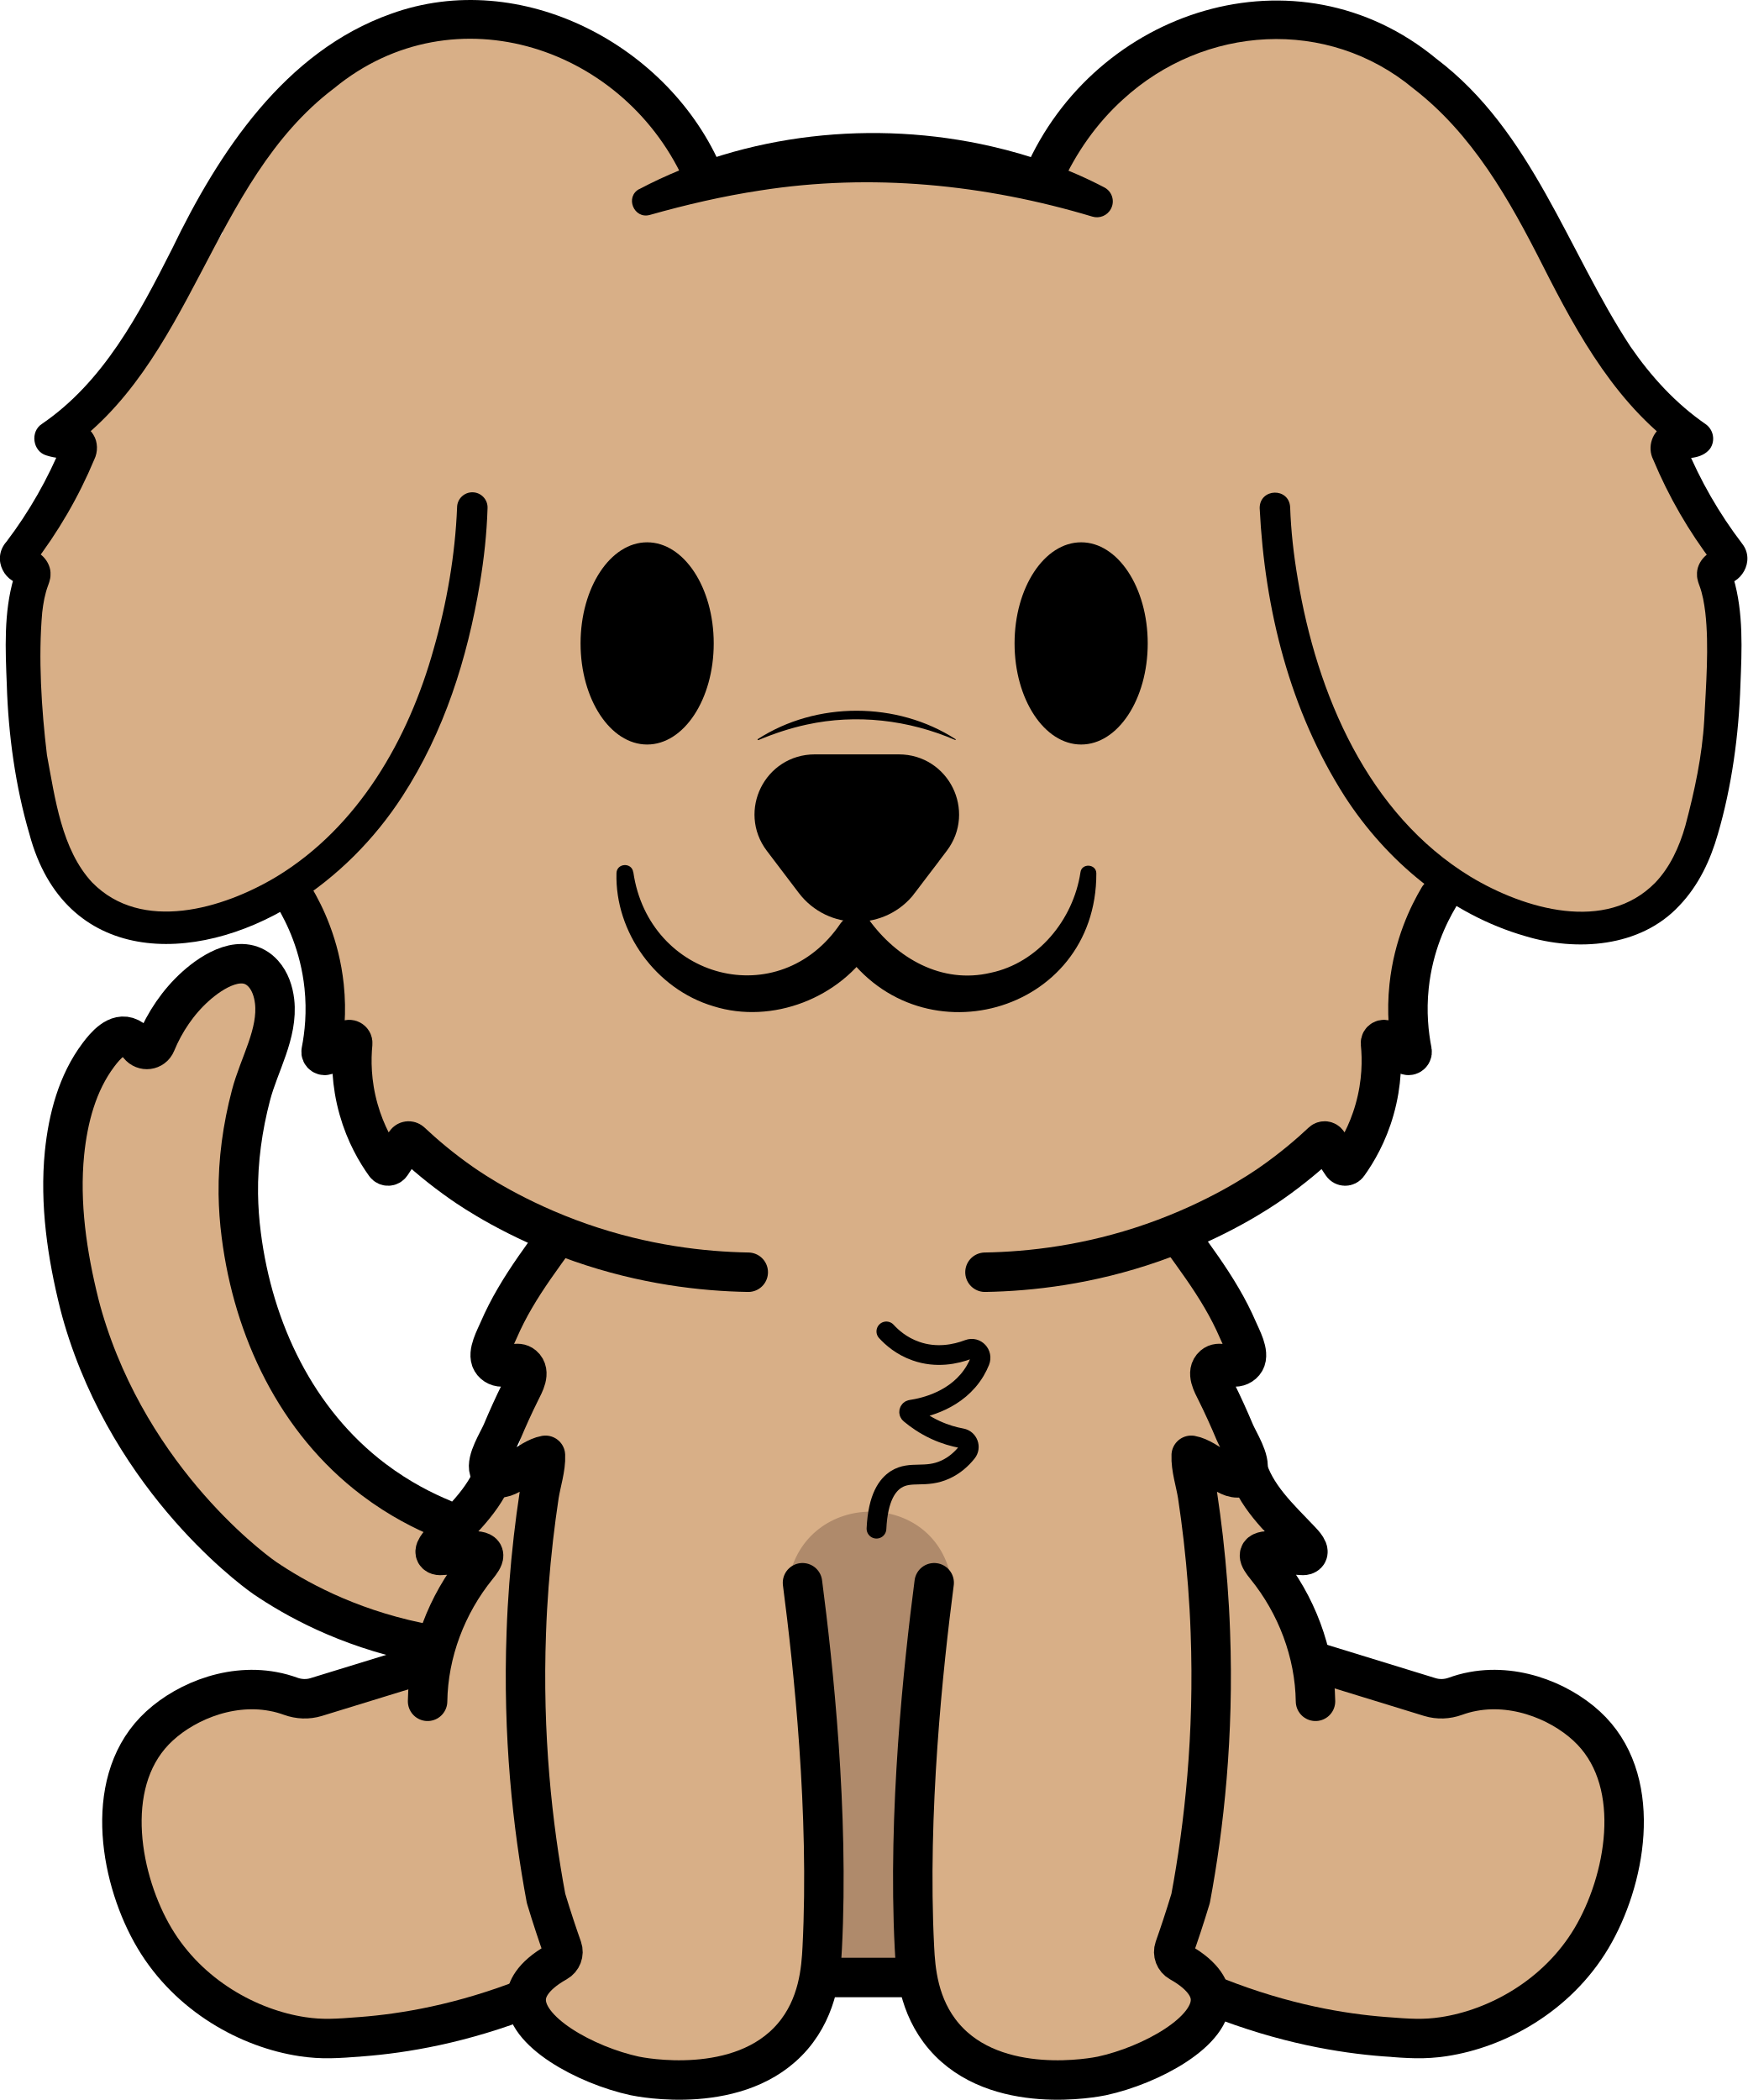
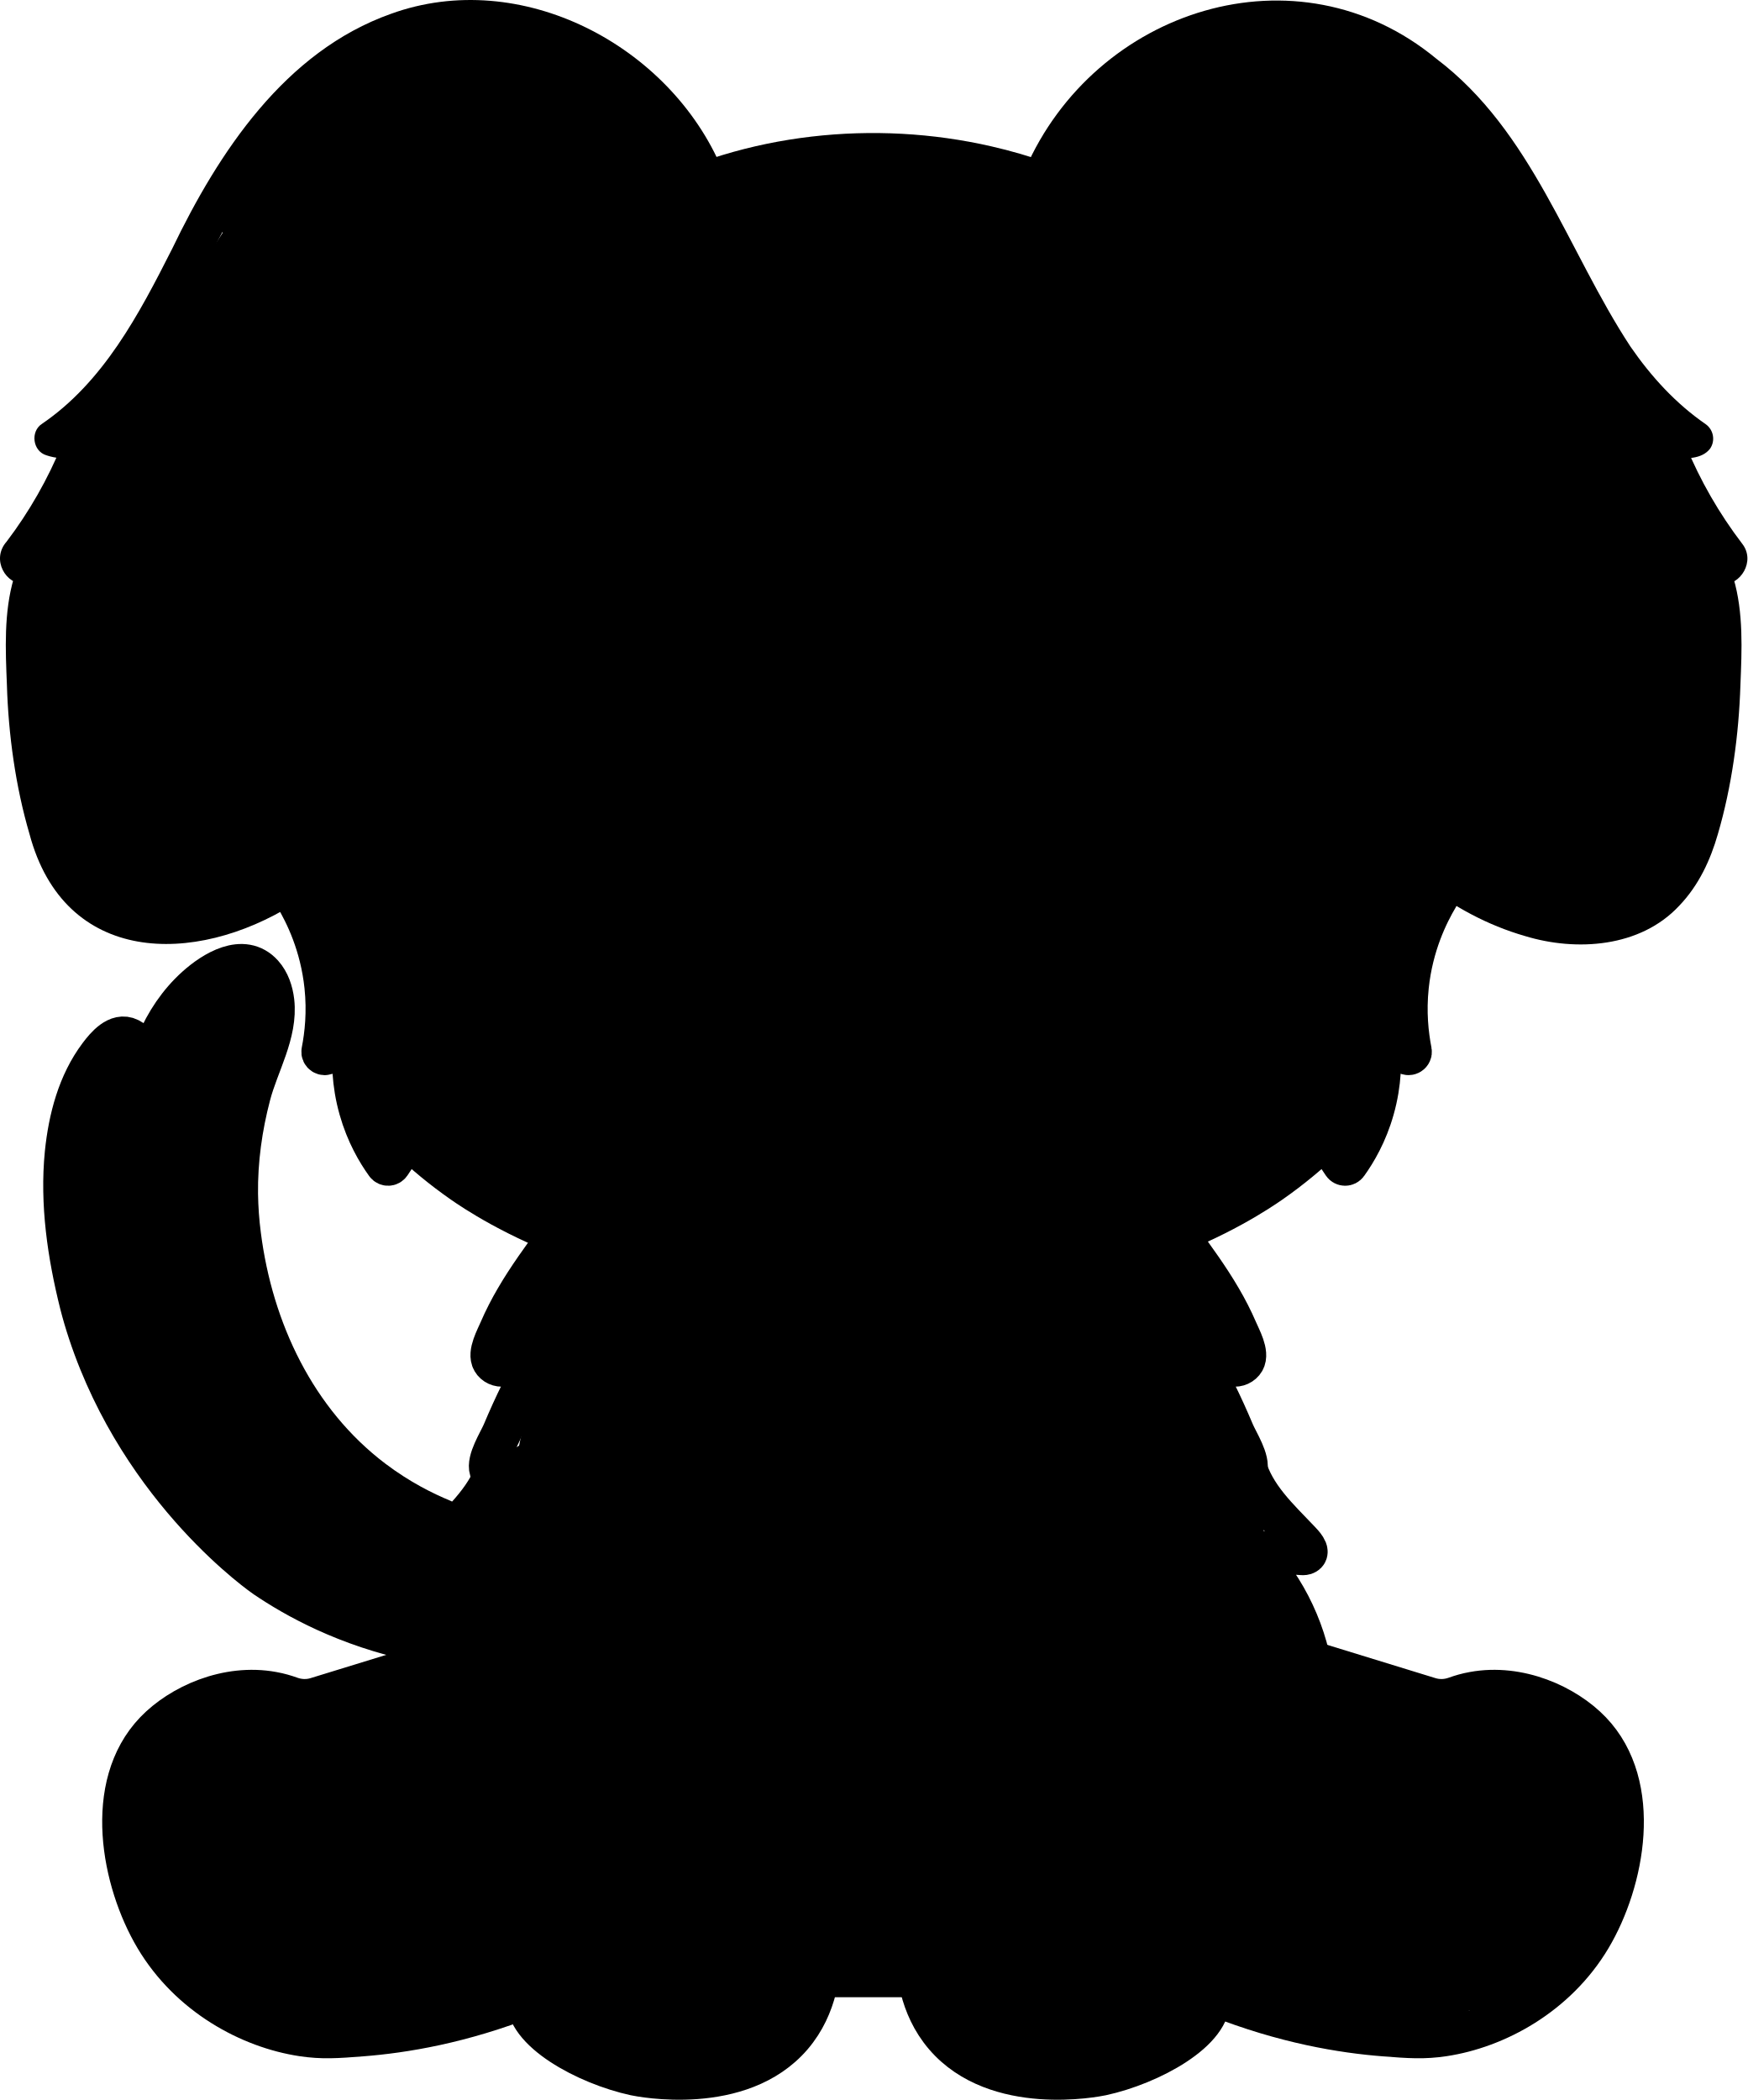
<svg xmlns="http://www.w3.org/2000/svg" id="Camada_2" data-name="Camada 2" viewBox="0 0 177.16 212.9">
  <defs>
    <style>
      .cls-1 {
        stroke-width: 2px;
      }

      .cls-1, .cls-2, .cls-3, .cls-4 {
        stroke: #000;
      }

      .cls-1, .cls-2, .cls-4 {
        stroke-miterlimit: 10;
      }

      .cls-1, .cls-3 {
        stroke-linecap: round;
      }

      .cls-1, .cls-3, .cls-4 {
        fill: none;
      }

      .cls-2, .cls-3, .cls-4 {
        stroke-width: 4px;
      }

      .cls-3 {
        stroke-linejoin: round;
      }

-       .cls-5 {
-         fill: #d8af87;
-       }

-       .cls-6 {
-         fill: #af8a6b;
-       }
    </style>
  </defs>
  <g id="variações_pelo_longo_orelha_comprida" data-name="variações pelo longo orelha comprida">
    <g>
      <g>
-         <path class="cls-5" d="M48.5,159.24c-2.15-3.62-5.71-4.26-9-6.52-3.61-2.48-6.7-6.24-9.08-9.89-5.13-7.86-5.21-19.17-6.06-28.24-.06-.61-.2-1.16-.41-1.65.98-1.97,1.55-4.22,3.21-5.84,4.62-4.5-2.46-11.57-7.07-7.07-1.36,1.32-2.6,2.8-3.47,4.5-.09.17-.42.82-.69,1.43-2.14-.19-4.3.88-5.55,2.79-2.09,3.21-2.6,8.8-2.75,12.53-.2,5.19,1.53,10.04,2.96,14.95,1.1,3.8,1.93,7.72,4.4,10.9,2.5,3.21,6.16,5.34,8.89,8.37,2.81,3.13,5.51,5.1,9.45,6.58,3.92,1.48,6.54,4.19,10.85,4.68,3.87.44,6.1-4.54,4.32-7.52Z" />
+         <path d="M48.5,159.24c-2.15-3.62-5.71-4.26-9-6.52-3.61-2.48-6.7-6.24-9.08-9.89-5.13-7.86-5.21-19.17-6.06-28.24-.06-.61-.2-1.16-.41-1.65.98-1.97,1.55-4.22,3.21-5.84,4.62-4.5-2.46-11.57-7.07-7.07-1.36,1.32-2.6,2.8-3.47,4.5-.09.17-.42.82-.69,1.43-2.14-.19-4.3.88-5.55,2.79-2.09,3.21-2.6,8.8-2.75,12.53-.2,5.19,1.53,10.04,2.96,14.95,1.1,3.8,1.93,7.72,4.4,10.9,2.5,3.21,6.16,5.34,8.89,8.37,2.81,3.13,5.51,5.1,9.45,6.58,3.92,1.48,6.54,4.19,10.85,4.68,3.87.44,6.1-4.54,4.32-7.52Z" />
        <path class="cls-3" d="M44.86,153.98c-1.81-.75-4.33-1.98-7-4-7.82-5.92-12.18-15.18-13.4-24.77-.18-1.38-.28-2.77-.3-4.17-.04-3.38.43-6.75,1.29-10.02.81-3.1,2.76-6.24,2.39-9.5-.12-1.02-.46-2.04-1.14-2.8-2.03-2.25-5.14-.29-6.89,1.29-1.74,1.57-3.1,3.58-4,5.76-.3.73-1.24.84-1.73.23-.26-.33-.58-.61-.94-.79-1.27-.64-2.49.84-3.16,1.73-2.15,2.86-3.08,6.45-3.44,9.96-.51,5.12.27,10.35,1.5,15.28.25.99.54,1.96.86,2.93,5.41,16.33,17.96,24.88,17.96,24.88,3,2.03,8.16,4.96,15.5,6.5" />
      </g>
      <g>
        <g>
-           <path class="cls-5" d="M162.49,179.55c-1.02-3.39-2.48-6.63-6.29-7.43-4.08-.87-8.32,1.23-12.46.68-4.07-.54-6.75-4.35-11.09-3.91-.13.01-.25.05-.38.07-1.2-4.94-3.09-9.86-4.31-14.36-.29-1.08-.83-1.89-1.51-2.46-.18-2.59-.55-5.18-1.17-7.78-.43-1.79-1.76-2.93-3.31-3.37.11-.21.24-.42.37-.64.94-1.45,2.13-2.02,2.38-3.9.41-3.03-1.58-7.12-3.9-9.04-2.76-2.29-6.2-1.78-9.56-1.65-4.43.18-8.85.32-13.28.42-8.74.2-17.74.8-26.46.05-3.87-.33-7.86-2.08-11.77-1.33-3.79.72-5.44,4.11-7.39,7.09-1.8,2.74-.2,5.7,2.22,6.93-.19,1.15-.4,2.29-.63,3.43-1.22,2.31-1.41,5.14-2.06,8.19-.35.15-.7.31-1.04.46-1.07.47-2,1.91-2.3,2.99-.32,1.16-.18,2.68.45,3.74-.19.32-.36.65-.5.99-1.64,3.93-3.28,7.86-4.91,11.79-5.94.36-11.83,1.05-17.73,1.83-4.54.6-8.85,1.19-10.98,5.79-3.57,7.72.15,19.67,6.89,24.42,9.15,6.46,20.5,2.84,30.33.26.84-.22,1.67-.44,2.47-.69-.09,1.3.33,2.59,1.5,3.53,5.59,4.5,13.73,5.53,20.3,2.17,3.54-1.81,5.12-5.67,5.91-9.91.53.89,1.24,1.7,2.22,2.41,1.51,1.09,3.51.72,5.05,0,1.3-.61,2.25-1.54,2.97-2.67.66,3.56,2.22,6.97,5.37,9.03,1.46.95,3,1.45,4.59,1.71,1.27.42,2.62.62,4.01.63.25.03.5.03.75.04.56.22,1.2.35,1.92.35,1.01,0,1.86-.25,2.56-.66.51-.1,1.03-.22,1.55-.37.36-.1.69-.24,1-.4,1.31-.29,2.57-.58,3.74-.82,2.75-.55,4.25-3.88,3.46-6.44.06.01.12.01.18.02,4.82,2.48,10.06,3.43,15.5,4.01,3.12.33,6.46.8,9.57.08.74-.17,1.5-.56,2.26-1.01,1.57.69,3.52.55,5.29-1.06,1.04-.94,2.08-1.88,3.12-2.82.72-.65,1.13-1.48,1.31-2.36,1.49-1.82,2.85-3.73,3.75-5.79,1.72-3.96,1.26-8.19.04-12.24Z" />
-           <g>
-             <path class="cls-6" d="M93.45,158.02c-2.05-2.56-6.03-3.01-8.78-1.42-.69.4-1.34.93-1.84,1.55-.74.92-1.44,2.04-1.31,3.28.07.63.22,1.18.64,1.66-.18.45-.22.97-.03,1.51.78,2.17.98,4.4,1.1,6.69.14,2.6.27,5.2.4,7.8.13,2.62.26,5.24.3,7.87.04,2.59-.23,5.19-.17,7.78.05,2.38,1.24,4.65,3.72,5.18,2.75.59,4.6-1.67,4.7-4.22.1-2.75-.16-5.52-.44-8.28.17-.24.31-.53.39-.89.85-3.72.91-7.45.22-11.2-.05-.25-.14-.47-.25-.67.19-1.92.34-3.85.47-5.78.27-.28.47-.61.57-1.02.35-1.44.69-2.87,1.04-4.31.2-.82.46-1.68.45-2.53-.01-1.15-.47-2.11-1.18-2.99Z" />
-             <path class="cls-6" d="M79.94,160.26c1.68-9.34,15.02-9.36,16.54.05,0,0-2.24.35-2.24.35-.66-4.4-6.33-6.49-9.6-3.43-1.02.9-1.69,2.16-1.86,3.48l-2.83-.44h0Z" />
-           </g>
+           <path d="M162.49,179.55c-1.02-3.39-2.48-6.63-6.29-7.43-4.08-.87-8.32,1.23-12.46.68-4.07-.54-6.75-4.35-11.09-3.91-.13.01-.25.05-.38.07-1.2-4.94-3.09-9.86-4.31-14.36-.29-1.08-.83-1.89-1.51-2.46-.18-2.59-.55-5.18-1.17-7.78-.43-1.79-1.76-2.93-3.31-3.37.11-.21.24-.42.37-.64.94-1.45,2.13-2.02,2.38-3.9.41-3.03-1.58-7.12-3.9-9.04-2.76-2.29-6.2-1.78-9.56-1.65-4.43.18-8.85.32-13.28.42-8.74.2-17.74.8-26.46.05-3.87-.33-7.86-2.08-11.77-1.33-3.79.72-5.44,4.11-7.39,7.09-1.8,2.74-.2,5.7,2.22,6.93-.19,1.15-.4,2.29-.63,3.43-1.22,2.31-1.41,5.14-2.06,8.19-.35.15-.7.31-1.04.46-1.07.47-2,1.91-2.3,2.99-.32,1.16-.18,2.68.45,3.74-.19.32-.36.65-.5.99-1.64,3.93-3.28,7.86-4.91,11.79-5.94.36-11.83,1.05-17.73,1.83-4.54.6-8.85,1.19-10.98,5.79-3.57,7.72.15,19.67,6.89,24.42,9.15,6.46,20.5,2.84,30.33.26.84-.22,1.67-.44,2.47-.69-.09,1.3.33,2.59,1.5,3.53,5.59,4.5,13.73,5.53,20.3,2.17,3.54-1.81,5.12-5.67,5.91-9.91.53.89,1.24,1.7,2.22,2.41,1.51,1.09,3.51.72,5.05,0,1.3-.61,2.25-1.54,2.97-2.67.66,3.56,2.22,6.97,5.37,9.03,1.46.95,3,1.45,4.59,1.71,1.27.42,2.62.62,4.01.63.25.03.5.03.75.04.56.22,1.2.35,1.92.35,1.01,0,1.86-.25,2.56-.66.51-.1,1.03-.22,1.55-.37.36-.1.69-.24,1-.4,1.31-.29,2.57-.58,3.74-.82,2.75-.55,4.25-3.88,3.46-6.44.06.01.12.01.18.02,4.82,2.48,10.06,3.43,15.5,4.01,3.12.33,6.46.8,9.57.08.74-.17,1.5-.56,2.26-1.01,1.57.69,3.52.55,5.29-1.06,1.04-.94,2.08-1.88,3.12-2.82.72-.65,1.13-1.48,1.31-2.36,1.49-1.82,2.85-3.73,3.75-5.79,1.72-3.96,1.26-8.19.04-12.24Z" />
          <path class="cls-4" d="M43.66,168.48c-3.87,1.19-7.74,2.38-11.61,3.57-.85.26-1.75.22-2.58-.08-.53-.19-1.13-.37-1.81-.49-4.65-.86-9.41,1.3-12,4-5.3,5.53-3.4,15.28,0,21,3.51,5.9,9.63,9.19,15,10,2,.3,3.47.2,6,0,4.27-.33,10.14-1.29,17-4" />
          <path class="cls-4" d="M133.36,168.48c3.87,1.19,7.74,2.38,11.61,3.57.85.26,1.75.22,2.58-.08.53-.19,1.13-.37,1.81-.49,4.65-.86,9.41,1.3,12,4,5.3,5.53,3.4,15.28,0,21-3.51,5.9-9.63,9.19-15,10-2,.3-3.47.2-6,0-4.27-.33-10.14-1.29-17-4" />
          <path class="cls-4" d="M83.36,200.48h10" />
          <path class="cls-3" d="M56.36,125.48c-1.44,2-2.91,3.99-4.15,6.12-.61,1.04-1.16,2.11-1.64,3.22-.33.79-1.22,2.34-.73,3.18.24.42.76.65,1.23.57.61-.11,1.4-.62,1.98-.13.8.68.08,1.9-.27,2.61-.68,1.36-1.31,2.76-1.9,4.16-.4.93-1.62,2.81-1.29,3.84.14.43.55.78,1,.78.78.01,1.5-.59,2.14-.98.74-.45,1.71-1.16,2.57-1.31.06,1.27-.44,2.77-.64,4.04-.22,1.45-.41,2.9-.58,4.36-.36,3.16-.61,6.34-.72,9.52-.39,10.5.63,19.66,2,27,.61,2.02,1.19,3.74,1.65,5.04.19.54-.04,1.14-.54,1.42-2.66,1.49-3.04,2.91-3.11,3.54-.37,3.46,6.06,6.93,11,8,.52.11,10.72,2.16,16-4,2.64-3.08,2.89-6.84,3-9,.7-13.69-.91-28.63-2-37" />
          <path class="cls-3" d="M119.71,125.48c1.44,2,2.91,3.99,4.15,6.12.61,1.04,1.16,2.11,1.64,3.22.33.79,1.22,2.34.73,3.18-.24.42-.76.65-1.23.57-.61-.11-1.4-.62-1.98-.13-.8.68-.08,1.9.27,2.61.68,1.36,1.31,2.76,1.9,4.16.4.93,1.62,2.81,1.29,3.84-.14.43-.55.78-1,.78-.78.01-1.5-.59-2.14-.98-.74-.45-1.71-1.16-2.57-1.31-.06,1.27.44,2.77.64,4.04.22,1.45.41,2.9.58,4.36.36,3.16.61,6.34.72,9.52.39,10.5-.63,19.66-2,27-.61,2.02-1.19,3.74-1.65,5.04-.19.54.04,1.14.54,1.42,2.66,1.49,3.04,2.91,3.11,3.54.37,3.46-6.06,6.93-11,8-.52.11-10.72,2.16-16-4-2.64-3.08-2.89-6.84-3-9-.7-13.69.91-28.63,2-37" />
          <path class="cls-1" d="M89.86,134.98c.55.6,1.53,1.49,3,2,2.07.73,4.02.32,5.34-.18.74-.28,1.44.47,1.14,1.21-.13.32-.29.65-.48.97-1.77,2.98-5.14,3.74-6.49,3.94-.2.03-.27.28-.11.41.63.53,1.49,1.14,2.6,1.65.96.44,1.86.69,2.63.83.66.12.96.92.53,1.44-.53.66-1.23,1.3-2.16,1.73-2.04.94-3.53.08-5,1-.87.55-1.85,1.8-2,5" />
          <path class="cls-3" d="M50.36,148.48c-.84,3.15-3.33,5.4-5.5,7.69-.24.26-1.12,1.13-.56,1.45.12.07.28.08.42.07,1.11-.02,2.17-.49,3.28-.47,1.48.02,1.14.69.39,1.61-3.11,3.83-4.97,8.71-5.04,13.65" />
          <path class="cls-3" d="M126.36,148.48c.84,3.15,3.33,5.4,5.5,7.69.24.26,1.12,1.13.56,1.45-.12.07-.28.08-.42.07-1.11-.02-2.17-.49-3.28-.47-1.48.02-1.14.69-.39,1.61,3.11,3.83,4.97,8.71,5.04,13.65" />
        </g>
        <g>
-           <path class="cls-5" d="M173.21,65.26c.05-.24.09-.48.15-.72.62-2.28,1.66-3.67,1.26-6.13-.84-5.23-4.61-10.77-6.83-15.55-.59-1.27-1.55-2-2.64-2.31-3.97-6.87-7.92-13.75-12-20.54-3.73-6.2-8.81-12.25-15.19-15.89-5.8-3.31-16.05-1.79-21.59,1.67-3.46,2.16-6.18,5.97-8,9.56-.7,1.37-1.28,2.85-1.55,4.38-2.01-.27-4.02-.43-5.79-.69-5.1-.75-15.06-3.28-21.89-1.58-.37-.05-.73-.12-1.05-.24-.7.84-1.76,1.4-3.18,1.4-1.76,0-2.97-.85-3.64-2.02-.51.35-1,.74-1.47,1.18-.59-2.02-1.73-3.94-2.98-5.42-4.92-5.82-13.85-10.51-21.53-9.31-7.36,1.15-15.01,4.52-17.59,11.45-1.87,1.84-3.39,3.92-4.62,6.31-.48.92-.62,1.88-.51,2.8l-6.04,9.19c-.65.4-1.2.99-1.58,1.82-.22.48-.43.98-.62,1.49-.17.42-.35.85-.52,1.27-.19.47-.3.92-.35,1.35,0,.02,0,.04-.02.06-.41.1-.82.25-1.24.47-2.88,1.49-3.07,3.42-4.17,6.12-.99,2.44-2.79,4.32-3.69,6.87-1.95,5.48-1.34,11.63-.93,17.32.7,9.9,2.62,27.03,16.6,24.24,4.32-.86,7.95-3.33,11.4-5.96-.19.73-.21,1.55,0,2.45,1.76,7.48,3.31,15.01,4.64,22.58.55,3.11,4.25,4.25,6.85,3.22,7.25,7.18,16.87,10.6,27.17,11.85,14.18,1.71,28.5,1.43,42.75,1.15,3.36-.07,4.97-2.83,4.81-5.44,6.09-1.14,11.39-3.79,15.8-7.9,2.54.14,5.17-1.45,5.29-4.8.06-1.7.25-3.31.57-4.88,1.74-.6,3.17-2.11,3.29-4.53.08-1.61.16-3.23.24-4.84.21-1.64.57-3.25,1.06-4.86.19-.23.37-.46.51-.71.1-.17.19-.35.29-.52.76-1.37.82-2.88.31-4.24.63.48,1.26.96,1.91,1.42,4.34,3.11,9.76,7.76,15.44,6.94,5.28-.76,7.83-5.48,9.04-10.23.54-2.1.96-4.3,1.29-6.53.82-.82,1.32-1.95,1.22-3.35l-.66-9.14c0-.07-.02-.13-.02-.2ZM139.88,82.68c-.26-.23-.52-.47-.77-.7.22-.04.43-.1.64-.17.3.29.6.59.9.87-.26-.02-.51-.02-.77,0Z" />
-           <path d="M69.57,18.8C63.56,4.81,46.07-1.09,33.87,8.95c-12.64,9.56-14.19,28.01-27.58,37.01,0,0-.44-3.2-.44-3.2.53.22,1.13.04,1.69.08.79.07,1.55.58,1.93,1.24.46.73.47,1.73.09,2.5-1.59,3.81-3.69,7.41-6.21,10.68.52-.64-.06-1.63-.87-1.57,1.46-.13,2.73,1.27,2.64,2.58.02.46-.26,1.11-.24,1.07-.33.88-.49,1.79-.6,2.74-.41,4.61-.08,9.82.48,14.47.82,4.35,1.48,9.59,4.59,12.92,5.01,5.11,13.24,2.68,18.7-.6,8.27-5.03,13.36-13.89,15.92-23.09,1.33-4.63,2.18-9.55,2.37-14.33,0-.87.73-1.57,1.6-1.54.85.03,1.52.74,1.49,1.59-.08,2.63-.36,5.13-.78,7.66-1.27,7.58-3.61,15.03-7.85,21.56-2.82,4.36-6.6,8.17-11.06,10.95-10.04,6.26-23.21,6.19-26.76-7.12-1.41-4.8-2.14-10.08-2.29-15.12-.14-3.52-.33-7.34.71-10.85.12-.28.32-1.04.18-.38-.05.43.43,1,.98,1-1.96.14-3.51-2.47-1.9-4.29,2.3-3.03,4.2-6.37,5.64-9.89-.3.72.37,1.51,1.13,1.38-.91.13-1.84.06-2.73-.23-1.4-.41-1.66-2.43-.44-3.2,6.23-4.26,9.81-11.07,13.19-17.75C22.16,15.45,28.87,5.22,39.64,1.4c13.16-4.77,28.29,3.19,33.57,15.76,1.03,2.44-2.52,4.02-3.65,1.64h0Z" />
-           <path d="M103.94,17.16c7.06-16.24,27.56-22.88,41.69-11.2,9.71,7.34,13.3,19.49,19.68,29.19,2.11,3.06,4.61,5.78,7.6,7.84.82.57,1.02,1.69.46,2.5-.83,1.07-2.44,1.03-3.65.92.2.03.42,0,.6-.09.5-.23.72-.79.53-1.29,0,0,.07.17.07.17,1.46,3.53,3.38,6.87,5.7,9.91,1.41,1.78-.19,4.28-2.04,4.11.55,0,1.04-.57.98-1-.13-.66.06.1.18.38,1.04,3.51.85,7.33.71,10.85-.16,5.04-.88,10.31-2.29,15.12-.74,2.58-1.92,5.18-3.92,7.26-3.95,4.24-10.44,4.65-15.62,3.07-7.61-2.19-14.05-7.61-18.28-14.15-5.58-8.74-8.12-18.96-8.63-29.23-.01-2.04,2.99-2.13,3.09-.09.08,2.38.36,4.85.77,7.25,1.94,11.69,7.09,23.85,17.53,30.21,5.46,3.28,13.7,5.71,18.71.6,1.47-1.53,2.44-3.59,3.06-5.79.94-3.54,1.7-7.06,1.91-10.69.18-3.49.5-7.53.11-10.91-.12-.95-.27-1.86-.6-2.74.02.04-.26-.61-.24-1.07-.09-1.32,1.19-2.71,2.64-2.58-.82-.06-1.37.94-.87,1.57,0,0-.15-.19-.15-.19-2.46-3.22-4.5-6.75-6.06-10.49-.65-1.28-.1-2.93,1.22-3.53.77-.43,1.7-.01,2.48-.3,0,0-.44,3.2-.44,3.2-6.82-4.58-10.89-12-14.45-19.03-3.41-6.74-7.14-13.35-13.13-17.97-8.7-7.23-21.2-6.45-29.45,1.12-2.66,2.41-4.77,5.42-6.25,8.73-1.12,2.39-4.69.79-3.65-1.64h0Z" />
-           <ellipse cx="65.61" cy="65.23" rx="6.75" ry="10.25" />
-           <ellipse cx="109.61" cy="65.23" rx="6.75" ry="10.25" />
-           <path d="M64.21,88.43c1.58,10.84,14.79,14.38,21.01,5.18.67-.9,1.94-1.09,2.84-.42,2.83,3.95,7.43,6.61,12.39,5.43,4.75-1,8.36-5.34,9.09-10.18.12-.96,1.6-.87,1.61.1.04,14.35-18.32,19.33-25.98,7.32,0,0,3.38-.02,3.34,0-3.27,5.31-10.22,8.03-16.19,6.15-5.83-1.73-9.98-7.52-9.82-13.48.02-1.04,1.56-1.13,1.7-.1h0Z" />
-           <path class="cls-2" d="M91.16,89.31l3.24-4.27c2.04-2.69.12-6.56-3.26-6.56h-8.55c-3.38,0-5.3,3.86-3.26,6.56l3.24,4.27c2.16,2.85,6.44,2.85,8.6,0Z" />
+           <path d="M173.21,65.26c.05-.24.09-.48.15-.72.62-2.28,1.66-3.67,1.26-6.13-.84-5.23-4.61-10.77-6.83-15.55-.59-1.27-1.55-2-2.64-2.31-3.97-6.87-7.92-13.75-12-20.54-3.73-6.2-8.81-12.25-15.19-15.89-5.8-3.31-16.05-1.79-21.59,1.67-3.46,2.16-6.18,5.97-8,9.56-.7,1.37-1.28,2.85-1.55,4.38-2.01-.27-4.02-.43-5.79-.69-5.1-.75-15.06-3.28-21.89-1.58-.37-.05-.73-.12-1.05-.24-.7.84-1.76,1.4-3.18,1.4-1.76,0-2.97-.85-3.64-2.02-.51.35-1,.74-1.47,1.18-.59-2.02-1.73-3.94-2.98-5.42-4.92-5.82-13.85-10.51-21.53-9.31-7.36,1.15-15.01,4.52-17.59,11.45-1.87,1.84-3.39,3.92-4.62,6.31-.48.92-.62,1.88-.51,2.8l-6.04,9.19c-.65.4-1.2.99-1.58,1.82-.22.48-.43.98-.62,1.49-.17.42-.35.85-.52,1.27-.19.47-.3.92-.35,1.35,0,.02,0,.04-.02.06-.41.1-.82.25-1.24.47-2.88,1.49-3.07,3.42-4.17,6.12-.99,2.44-2.79,4.32-3.69,6.87-1.95,5.48-1.34,11.63-.93,17.32.7,9.9,2.62,27.03,16.6,24.24,4.32-.86,7.95-3.33,11.4-5.96-.19.73-.21,1.55,0,2.45,1.76,7.48,3.31,15.01,4.64,22.58.55,3.11,4.25,4.25,6.85,3.22,7.25,7.18,16.87,10.6,27.17,11.85,14.18,1.71,28.5,1.43,42.75,1.15,3.36-.07,4.97-2.83,4.81-5.44,6.09-1.14,11.39-3.79,15.8-7.9,2.54.14,5.17-1.45,5.29-4.8.06-1.7.25-3.31.57-4.88,1.74-.6,3.17-2.11,3.29-4.53.08-1.61.16-3.23.24-4.84.21-1.64.57-3.25,1.06-4.86.19-.23.37-.46.51-.71.1-.17.19-.35.29-.52.76-1.37.82-2.88.31-4.24.63.48,1.26.96,1.91,1.42,4.34,3.11,9.76,7.76,15.44,6.94,5.28-.76,7.83-5.48,9.04-10.23.54-2.1.96-4.3,1.29-6.53.82-.82,1.32-1.95,1.22-3.35l-.66-9.14c0-.07-.02-.13-.02-.2ZM139.88,82.68c-.26-.23-.52-.47-.77-.7.22-.04.43-.1.64-.17.3.29.6.59.9.87-.26-.02-.51-.02-.77,0Z" />
+           <path fill="#000" d="M69.57,18.8C63.56,4.81,46.07-1.09,33.87,8.95c-12.64,9.56-14.19,28.01-27.58,37.01,0,0-.44-3.2-.44-3.2.53.22,1.13.04,1.69.08.79.07,1.55.58,1.93,1.24.46.73.47,1.73.09,2.5-1.59,3.81-3.69,7.41-6.21,10.68.52-.64-.06-1.63-.87-1.57,1.46-.13,2.73,1.27,2.64,2.58.02.46-.26,1.11-.24,1.07-.33.88-.49,1.79-.6,2.74-.41,4.61-.08,9.82.48,14.47.82,4.35,1.48,9.59,4.59,12.92,5.01,5.11,13.24,2.68,18.71-.6,8.27-5.03,13.36-13.89,15.92-23.09,1.33-4.63,2.18-9.55,2.37-14.33,0-.87.73-1.57,1.6-1.54.85.03,1.52.74,1.49,1.59-.08,2.63-.36,5.13-.78,7.66-1.27,7.58-3.61,15.03-7.85,21.56-2.82,4.36-6.6,8.17-11.06,10.95-10.04,6.26-23.21,6.19-26.76-7.12-1.41-4.8-2.14-10.08-2.29-15.12-.14-3.52-.33-7.34.71-10.85.12-.28.32-1.04.18-.38-.05.43.43,1,.98,1-1.96.14-3.51-2.47-1.9-4.29,2.3-3.03,4.2-6.37,5.64-9.89-.3.72.37,1.51,1.13,1.38-.91.13-1.84.06-2.73-.24-1.4-.41-1.66-2.43-.44-3.2,6.23-4.26,9.81-11.07,13.19-17.75C22.16,15.45,28.87,5.22,39.64,1.4c13.16-4.77,28.29,3.19,33.57,15.76,1.03,2.44-2.52,4.02-3.65,1.64h0Z" />
+           <path fill="#000" d="M103.94,17.16c7.06-16.24,27.56-22.88,41.69-11.2,9.71,7.34,13.3,19.49,19.68,29.19,2.11,3.06,4.61,5.78,7.6,7.84.82.57,1.02,1.69.46,2.5-.83,1.07-2.44,1.03-3.65.92.2.03.42,0,.6-.09.5-.23.72-.79.53-1.29,0,0,.07.17.07.17,1.46,3.53,3.38,6.87,5.7,9.91,1.41,1.78-.19,4.28-2.04,4.11.55,0,1.04-.57.98-1-.13-.66.06.1.18.38,1.04,3.51.85,7.33.71,10.85-.16,5.04-.88,10.31-2.29,15.12-.74,2.58-1.92,5.18-3.92,7.26-3.95,4.24-10.44,4.65-15.62,3.07-7.61-2.19-14.05-7.61-18.28-14.15-5.58-8.74-8.12-18.96-8.63-29.23-.01-2.04,2.99-2.13,3.09-.09.08,2.38.36,4.85.77,7.25,1.94,11.69,7.09,23.85,17.53,30.21,5.46,3.28,13.7,5.71,18.7.6,1.47-1.53,2.44-3.59,3.06-5.79.94-3.54,1.7-7.06,1.91-10.69.18-3.49.5-7.53.11-10.91-.12-.95-.27-1.86-.6-2.74.02.04-.26-.61-.24-1.07-.09-1.32,1.19-2.71,2.64-2.58-.82-.06-1.37.94-.87,1.57,0,0-.15-.19-.15-.19-2.46-3.22-4.5-6.75-6.06-10.49-.65-1.28-.1-2.93,1.22-3.53.77-.43,1.7-.01,2.48-.3,0,0-.44,3.2-.44,3.2-6.82-4.58-10.89-12-14.45-19.03-3.41-6.74-7.14-13.35-13.13-17.97-8.7-7.23-21.2-6.45-29.45,1.12-2.66,2.41-4.77,5.42-6.25,8.73-1.12,2.39-4.69.79-3.65-1.64h0Z" />
+           <ellipse fill="#000" cx="65.61" cy="65.23" rx="6.75" ry="10.25" />
+           <ellipse fill="#000" cx="109.61" cy="65.23" rx="6.75" ry="10.25" />
+           <path fill="#000" d="M64.21,88.43c1.57,10.84,14.79,14.38,21.01,5.18.67-.9,1.94-1.09,2.85-.42,2.83,3.95,7.43,6.61,12.39,5.43,4.75-1,8.36-5.34,9.09-10.18.12-.96,1.6-.87,1.61.1.04,14.35-18.32,19.33-25.98,7.32,0,0,3.38-.02,3.34,0-3.27,5.31-10.22,8.03-16.19,6.15-5.83-1.73-9.98-7.52-9.82-13.48.02-1.04,1.56-1.13,1.7-.1h0Z" />
+           <path fill="#000" class="cls-2" d="M91.16,89.31l3.24-4.27c2.04-2.69.12-6.56-3.26-6.56h-8.55c-3.38,0-5.3,3.86-3.26,6.56l3.24,4.27c2.16,2.85,6.44,2.85,8.6,0Z" />
          <path d="M76.83,74.93c5.93-3.84,14.12-3.83,20.05.01.04.03,0,.1-.04.08-4.73-2.04-10.01-2.66-15.05-1.56-1.67.36-3.3.9-4.9,1.57-.06.03-.12-.07-.06-.11h0Z" />
          <path class="cls-3" d="M29.86,90.98c1.02,1.72,2.56,4.83,3,9,.28,2.64.03,4.9-.3,6.59-.06.32.3.55.57.36.69-.49,1.37-.98,2.06-1.47.25-.18.6.01.57.32-.16,1.61-.17,3.99.6,6.7.7,2.48,1.81,4.36,2.69,5.58.15.21.46.2.6-.01l1.47-2.21c.13-.19.38-.22.55-.07,1.29,1.21,3.02,2.7,5.19,4.21,1.05.73,5.41,3.7,12,6,6.45,2.25,12.38,2.92,17,3" />
-           <path class="cls-3" d="M145.86,90.98c-1.02,1.72-2.56,4.83-3,9-.28,2.64-.03,4.9.3,6.59.06.32-.3.55-.57.36-.69-.49-1.37-.98-2.06-1.47-.25-.18-.6.01-.57.32.16,1.61.17,3.99-.6,6.7-.7,2.48-1.81,4.36-2.69,5.58-.15.21-.46.2-.6-.01l-1.47-2.21c-.13-.19-.38-.22-.55-.07-1.29,1.21-3.02,2.7-5.19,4.21-1.05.73-5.41,3.7-12,6-6.45,2.25-12.38,2.92-17,3" />
-           <path d="M64.82,19.17c10.76-5.68,23.83-7.06,35.7-4.33,3.98.91,7.85,2.28,11.44,4.16.79.41,1.09,1.39.67,2.17-.36.69-1.16,1.01-1.88.79-10.93-3.28-22.39-4.42-33.68-2.65-3.75.57-7.47,1.43-11.19,2.48-1.62.45-2.55-1.84-1.06-2.63h0Z" />
+           <path fill="#000" class="cls-3" d="M145.86,90.98c-1.02,1.72-2.56,4.83-3,9-.28,2.64-.03,4.9.3,6.59.06.32-.3.55-.57.36-.69-.49-1.37-.98-2.06-1.47-.25-.18-.6.01-.57.32.16,1.61.17,3.99-.6,6.7-.7,2.48-1.81,4.36-2.69,5.58-.15.21-.46.2-.6-.01l-1.47-2.21c-.13-.19-.38-.22-.55-.07-1.29,1.21-3.02,2.7-5.19,4.21-1.05.73-5.41,3.7-12,6-6.45,2.25-12.38,2.92-17,3" />
+           <path fill="#000" d="M64.82,19.17c10.76-5.68,23.83-7.06,35.7-4.33,3.98.91,7.85,2.28,11.44,4.16.79.41,1.09,1.39.67,2.17-.36.69-1.16,1.01-1.88.79-10.93-3.28-22.39-4.42-33.68-2.65-3.75.57-7.47,1.44-11.19,2.48-1.62.45-2.55-1.84-1.06-2.63h0Z" />
        </g>
      </g>
    </g>
  </g>
</svg>
